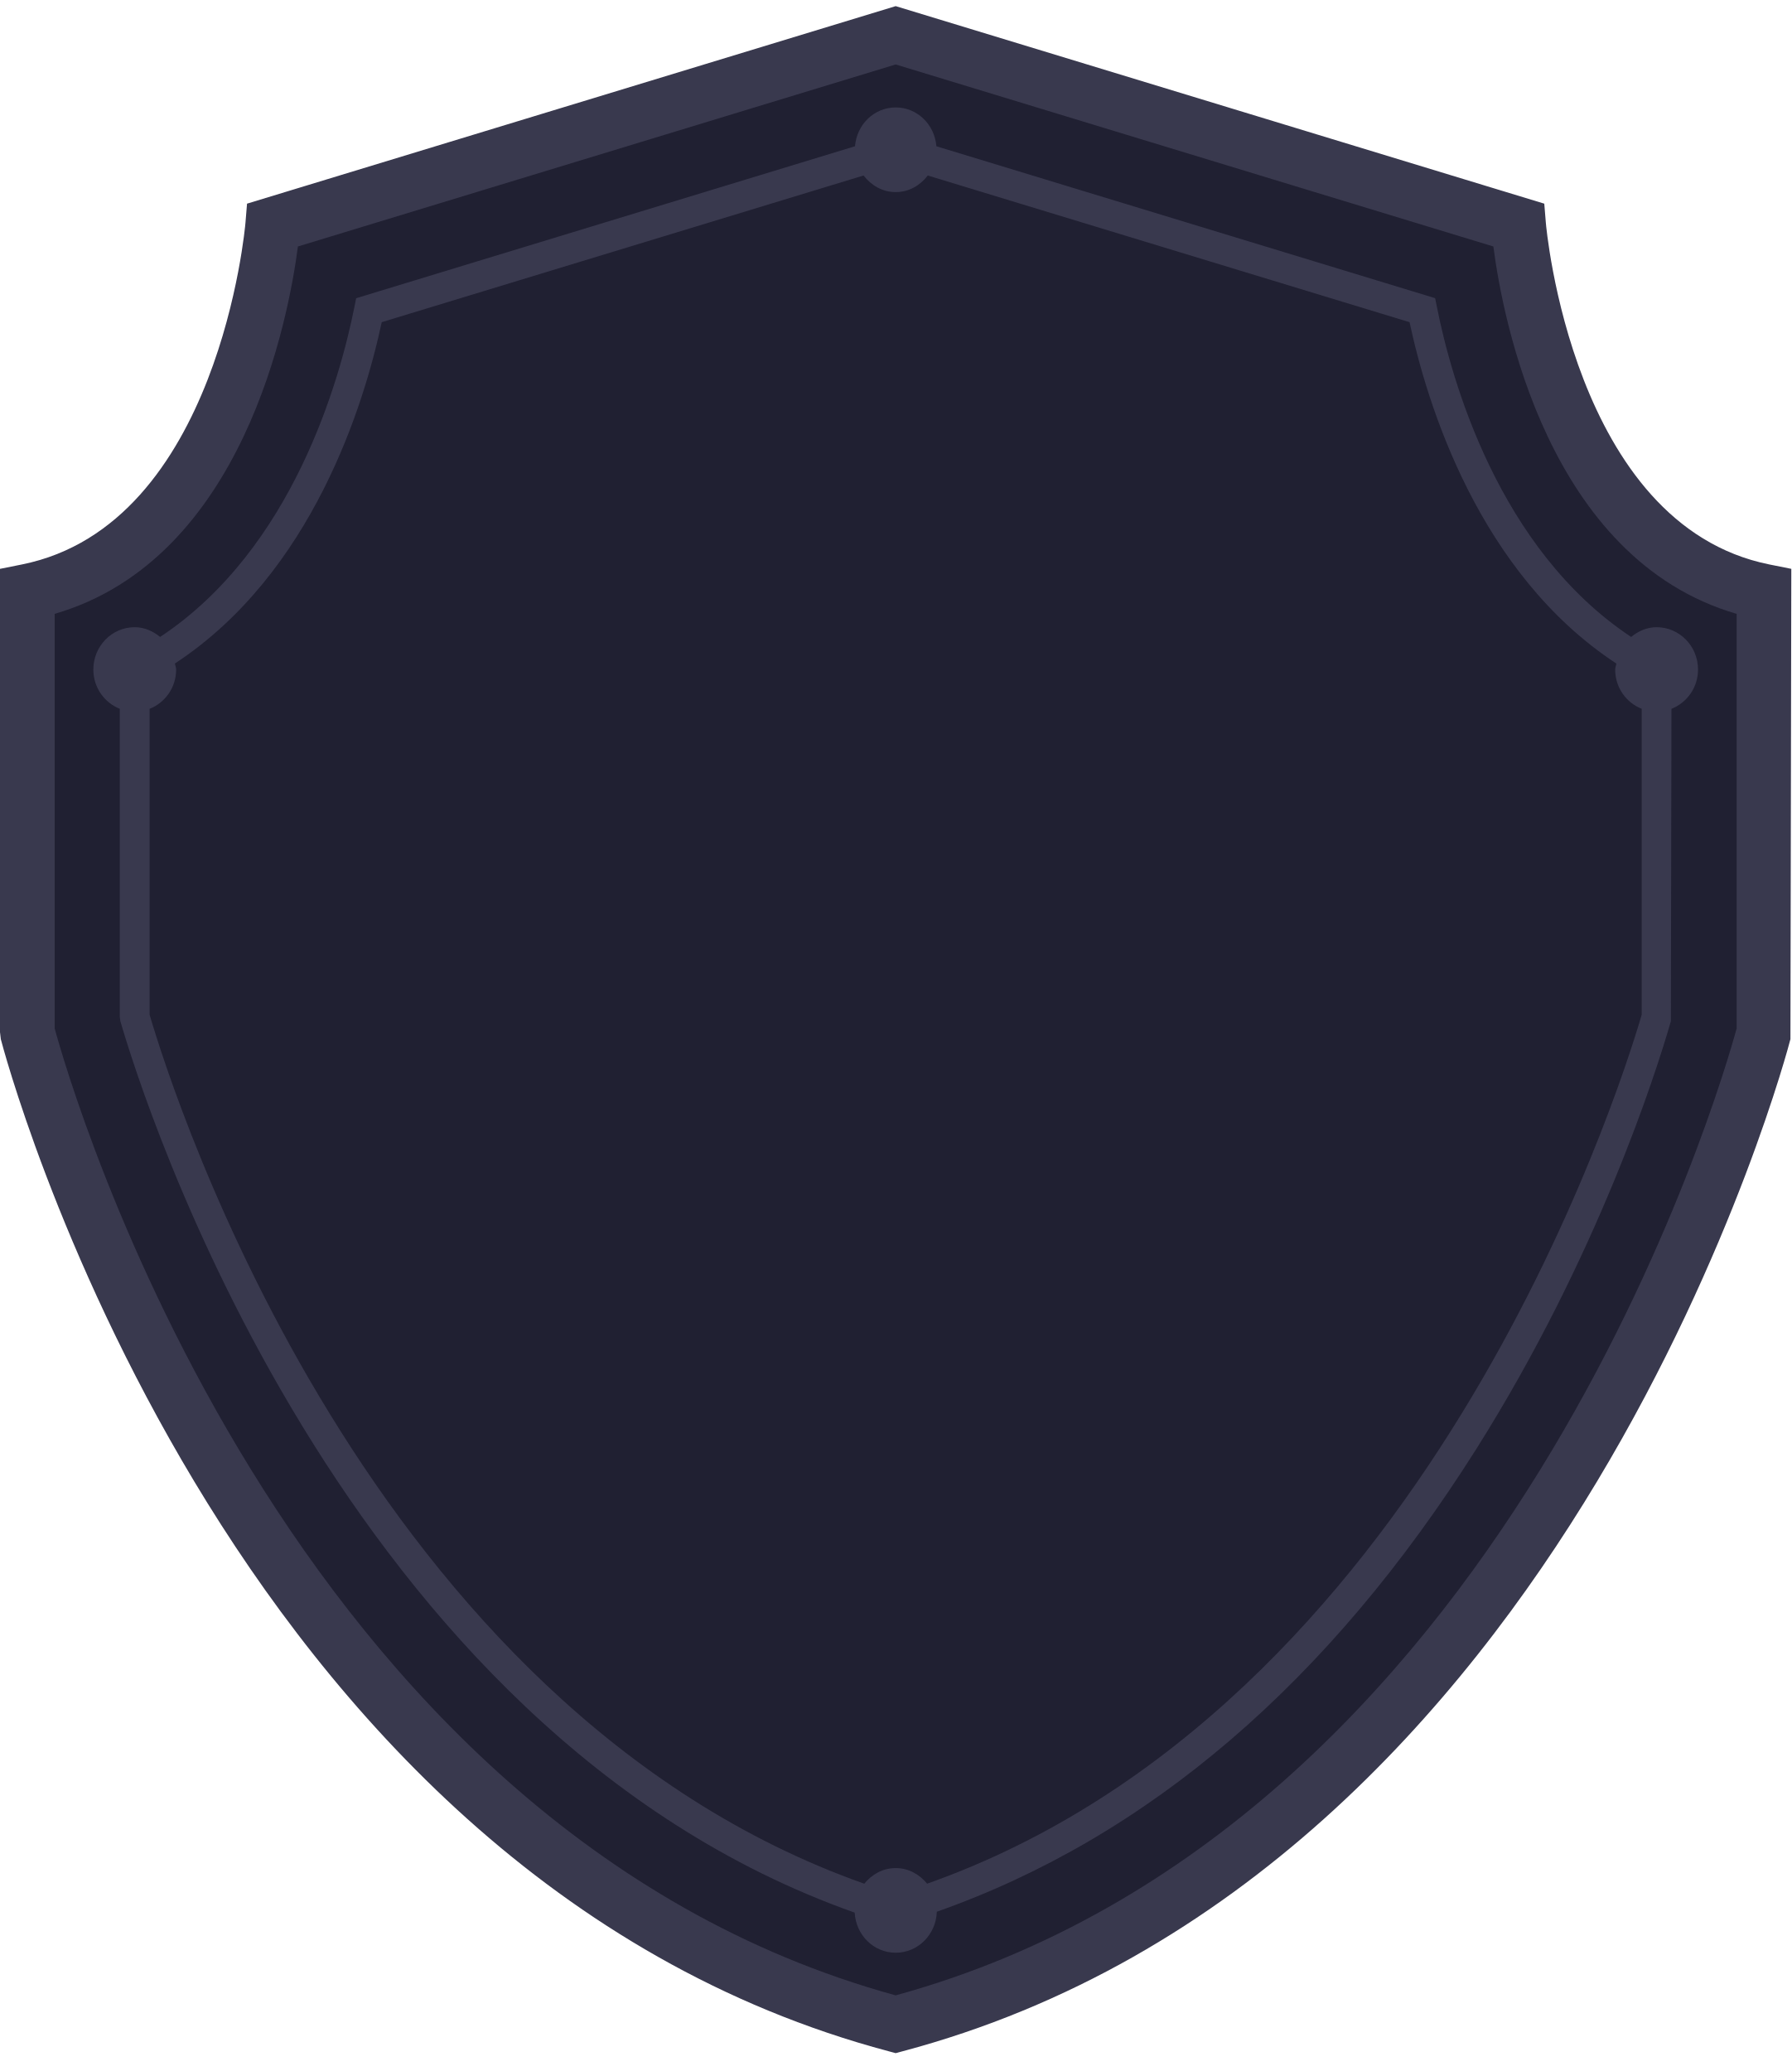
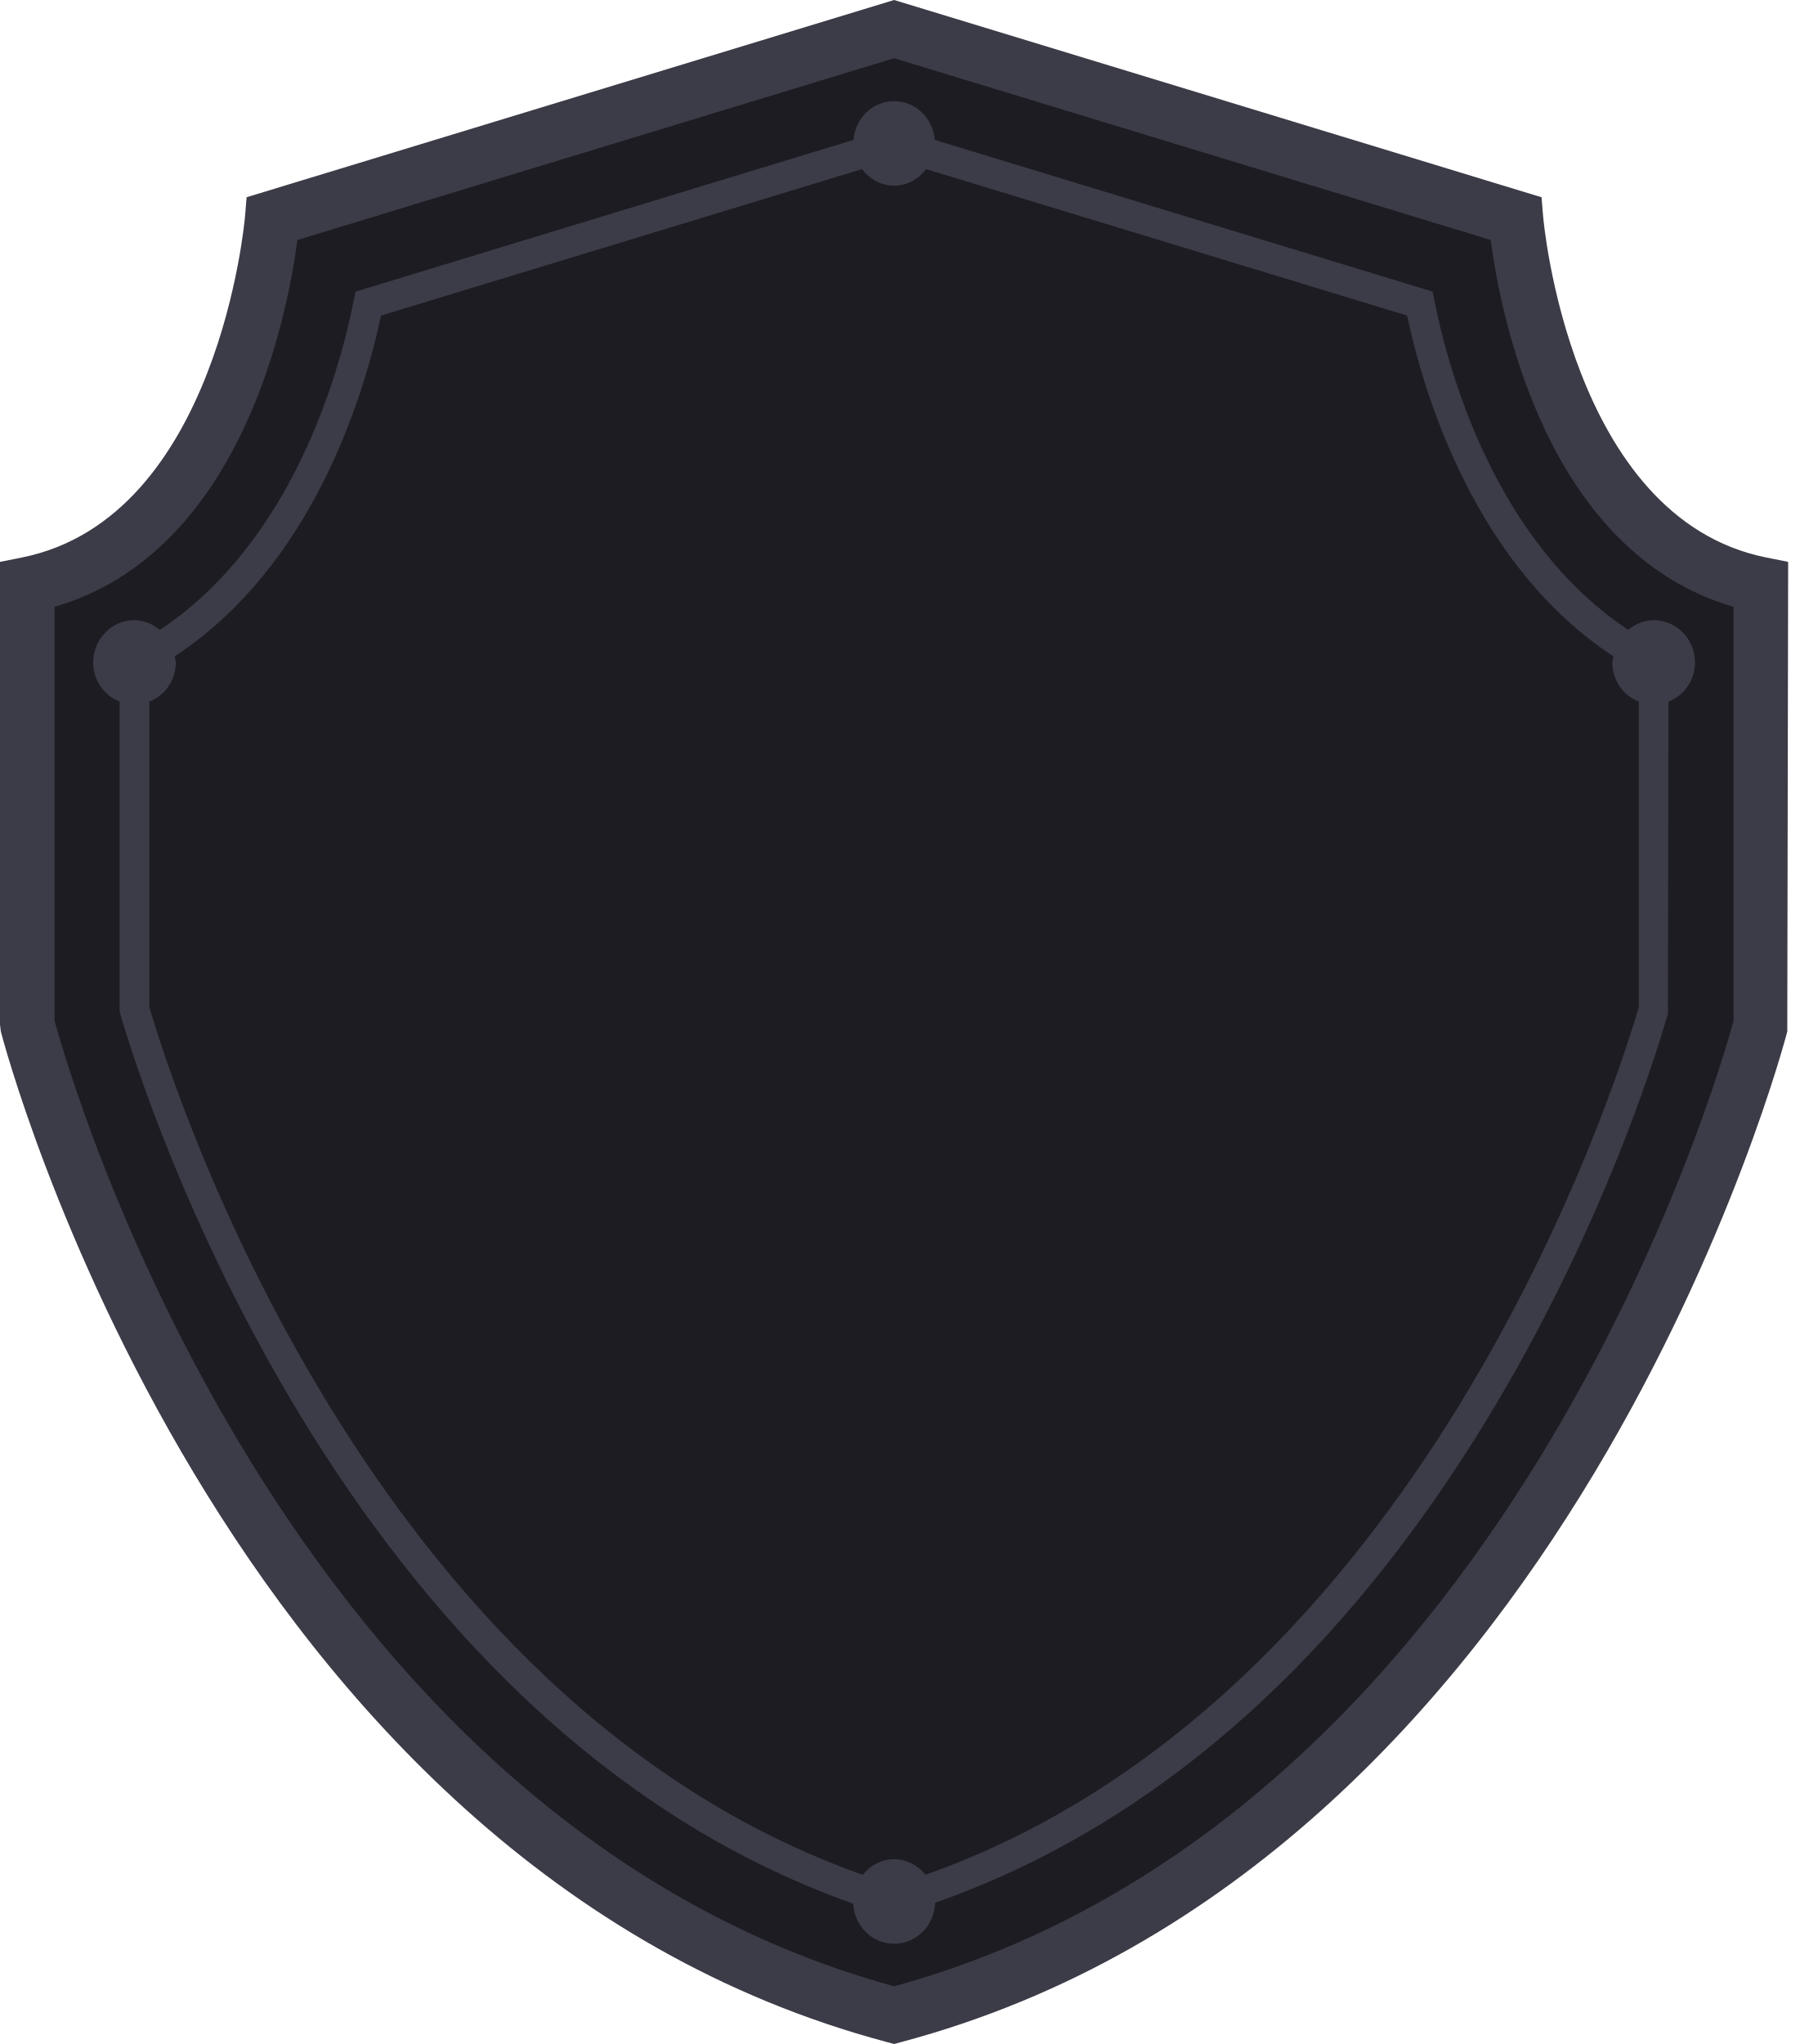
- <svg xmlns="http://www.w3.org/2000/svg" width="64" height="74" viewBox="0 0 64 74" fill="none">
+ <svg xmlns="http://www.w3.org/2000/svg" width="81" height="92" viewBox="0 0 81 92" fill="none">
  <g id="Group 6">
-     <path id="Vector" d="M54.3 7.935L32.002 1.134L9.7 7.935C9.7 7.935 8.796 19.495 0.914 21.088V36.877C0.914 36.877 8.293 66.138 32.002 72.448C55.709 66.138 63.086 36.877 63.086 36.877V21.088C55.202 19.495 54.3 7.935 54.3 7.935Z" fill="#202032" />
-     <path id="Vector_2" d="M63.212 20.168C56.17 18.747 55.238 8.066 55.23 7.959L55.174 7.277L32.001 0.219L8.826 7.277L8.77 7.959C8.762 8.066 7.829 18.747 0.788 20.168L0 20.326V36.88L0.029 37.13C0.105 37.427 7.814 66.933 31.755 73.296L32.001 73.362L32.245 73.296C56.186 66.933 63.895 37.427 63.969 37.13L64 20.326L63.212 20.168ZM62.047 36.746C61.504 38.745 53.88 65.299 32.001 71.297C10.12 65.299 2.496 38.745 1.953 36.746V21.934C8.708 19.97 10.313 11.344 10.644 8.807L32.001 2.303L53.355 8.807C53.684 11.344 55.291 19.97 62.047 21.934V36.746ZM51.339 10.973L51.275 10.654L33.456 5.226C33.392 4.453 32.776 3.839 32.003 3.839C31.227 3.839 30.611 4.451 30.547 5.226L12.725 10.656L12.661 10.974C12.143 13.568 10.461 19.618 5.721 22.759C5.468 22.553 5.162 22.411 4.813 22.411C3.996 22.411 3.335 23.088 3.335 23.923C3.335 24.566 3.728 25.108 4.28 25.326V36.336L4.301 36.49C5.062 39.118 12.136 61.835 30.536 68.341C30.58 69.139 31.211 69.774 32.003 69.774C32.801 69.774 33.445 69.121 33.471 68.309C41 65.655 47.493 60.112 52.767 51.74C57.087 44.88 59.166 38.334 59.697 36.492L59.718 25.327C60.271 25.109 60.667 24.567 60.667 23.923C60.667 23.088 60.004 22.411 59.187 22.411C58.837 22.411 58.53 22.553 58.278 22.759C53.539 19.618 51.855 13.568 51.339 10.973ZM33.125 67.307C32.852 66.975 32.46 66.749 32.003 66.749C31.543 66.749 31.149 66.975 30.879 67.308C13.149 61.035 6.194 39.155 5.345 36.256V25.327C5.9 25.108 6.293 24.567 6.293 23.923C6.293 23.848 6.261 23.781 6.249 23.708C11.175 20.477 13.02 14.411 13.638 11.512L30.853 6.271C31.127 6.624 31.528 6.864 32.003 6.864C32.475 6.864 32.877 6.624 33.148 6.271L50.361 11.512C50.979 14.41 52.825 20.477 57.75 23.71C57.739 23.784 57.707 23.848 57.707 23.923C57.707 24.567 58.1 25.108 58.655 25.326V36.258C57.806 39.156 50.85 61.035 33.125 67.307Z" fill="#39394E" />
+     <path id="Vector" d="M68.437 9.55L40.252 0.958L12.063 9.55C12.063 9.55 10.921 24.152 0.958 26.165V46.109C0.958 46.109 10.285 83.071 40.252 91.042C70.217 83.071 79.542 46.109 79.542 46.109V26.165C69.577 24.152 68.437 9.55 68.437 9.55Z" fill="#1C1C22" />
+     <path id="Vector_2" d="M79.509 25.092C70.651 23.304 69.479 9.87 69.469 9.735L69.398 8.878L40.252 0L11.102 8.878L11.031 9.735C11.021 9.87 9.847 23.304 0.991 25.092L0 25.29V46.113L0.037 46.427C0.132 46.801 9.829 83.914 39.941 91.916L40.252 92L40.559 91.916C70.671 83.914 80.368 46.801 80.461 46.427L80.5 25.29L79.509 25.092ZM78.043 45.944C77.361 48.458 67.772 81.858 40.252 89.403C12.729 81.858 3.139 48.458 2.457 45.944V27.313C10.953 24.843 12.972 13.992 13.388 10.802L40.252 2.621L67.111 10.802C67.525 13.992 69.546 24.843 78.043 27.313V45.944ZM64.575 13.526L64.495 13.125L42.081 6.297C42.001 5.325 41.226 4.553 40.253 4.553C39.277 4.553 38.503 5.323 38.422 6.297L16.005 13.127L15.925 13.528C15.274 16.79 13.158 24.4 7.196 28.351C6.877 28.092 6.493 27.913 6.054 27.913C5.026 27.913 4.194 28.765 4.194 29.815C4.194 30.624 4.689 31.305 5.383 31.579V45.428L5.41 45.622C6.368 48.927 15.264 77.502 38.409 85.684C38.464 86.688 39.257 87.487 40.253 87.487C41.258 87.487 42.068 86.665 42.1 85.644C51.57 82.305 59.737 75.334 66.371 64.804C71.805 56.175 74.419 47.942 75.088 45.625L75.113 31.581C75.809 31.307 76.308 30.625 76.308 29.815C76.308 28.765 75.474 27.913 74.446 27.913C74.007 27.913 73.619 28.092 73.302 28.351C67.342 24.4 65.224 16.79 64.575 13.526ZM41.665 84.383C41.322 83.966 40.829 83.682 40.253 83.682C39.675 83.682 39.18 83.966 38.84 84.385C16.539 76.494 7.791 48.974 6.723 45.328V31.581C7.421 31.305 7.915 30.625 7.915 29.815C7.915 29.72 7.875 29.637 7.86 29.545C14.057 25.481 16.376 17.851 17.154 14.204L38.808 7.612C39.152 8.056 39.656 8.358 40.253 8.358C40.847 8.358 41.353 8.056 41.694 7.612L63.344 14.204C64.122 17.849 66.443 25.481 72.638 29.546C72.625 29.64 72.585 29.72 72.585 29.815C72.585 30.625 73.079 31.305 73.777 31.579V45.329C72.709 48.976 63.96 76.494 41.665 84.383Z" fill="#3C3C48" />
  </g>
</svg>
